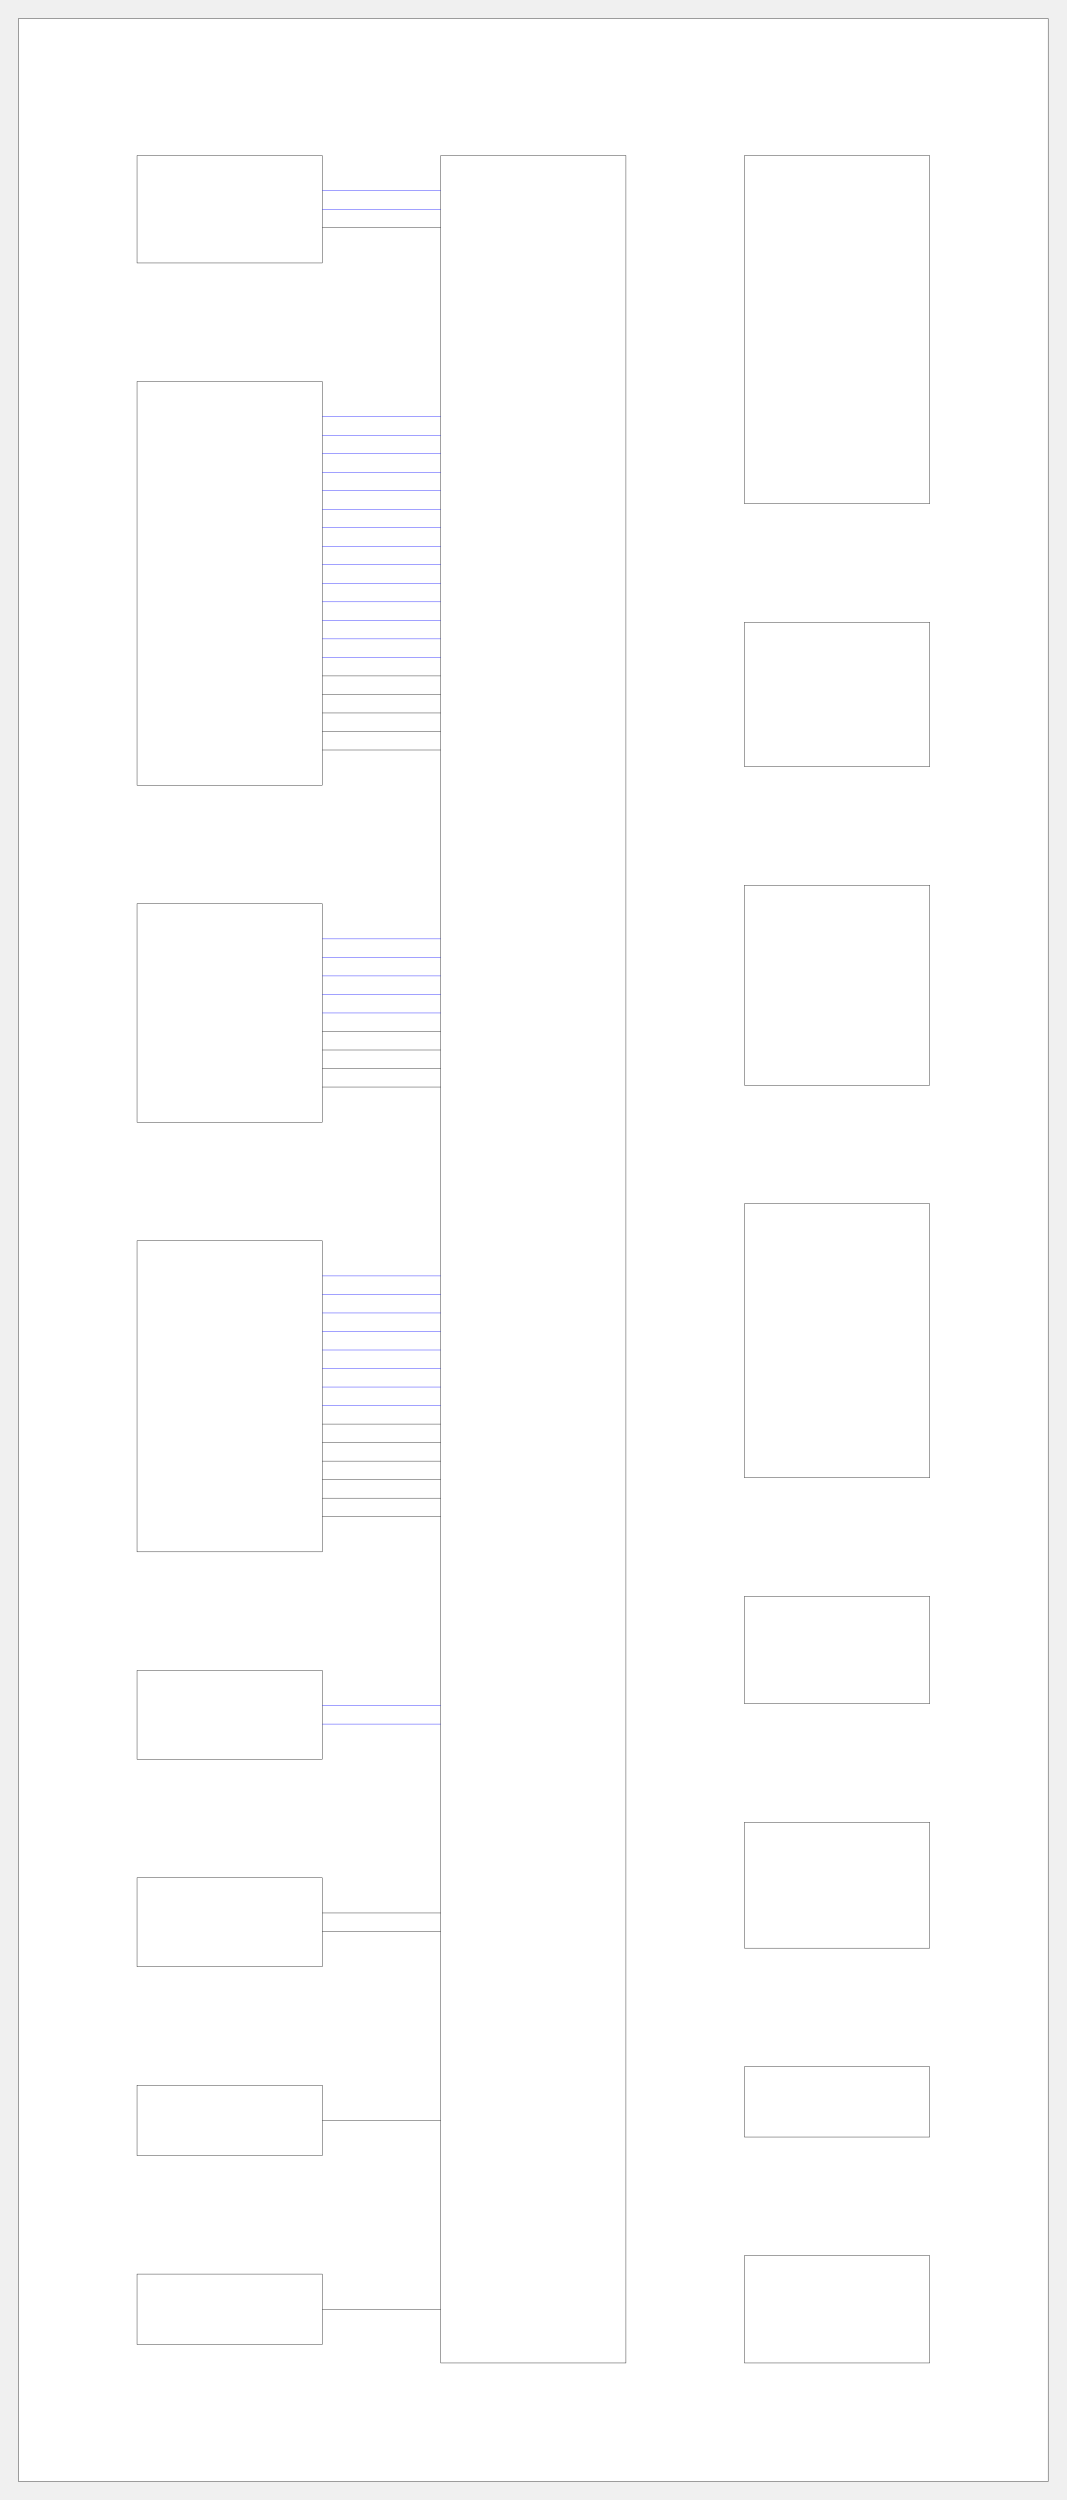
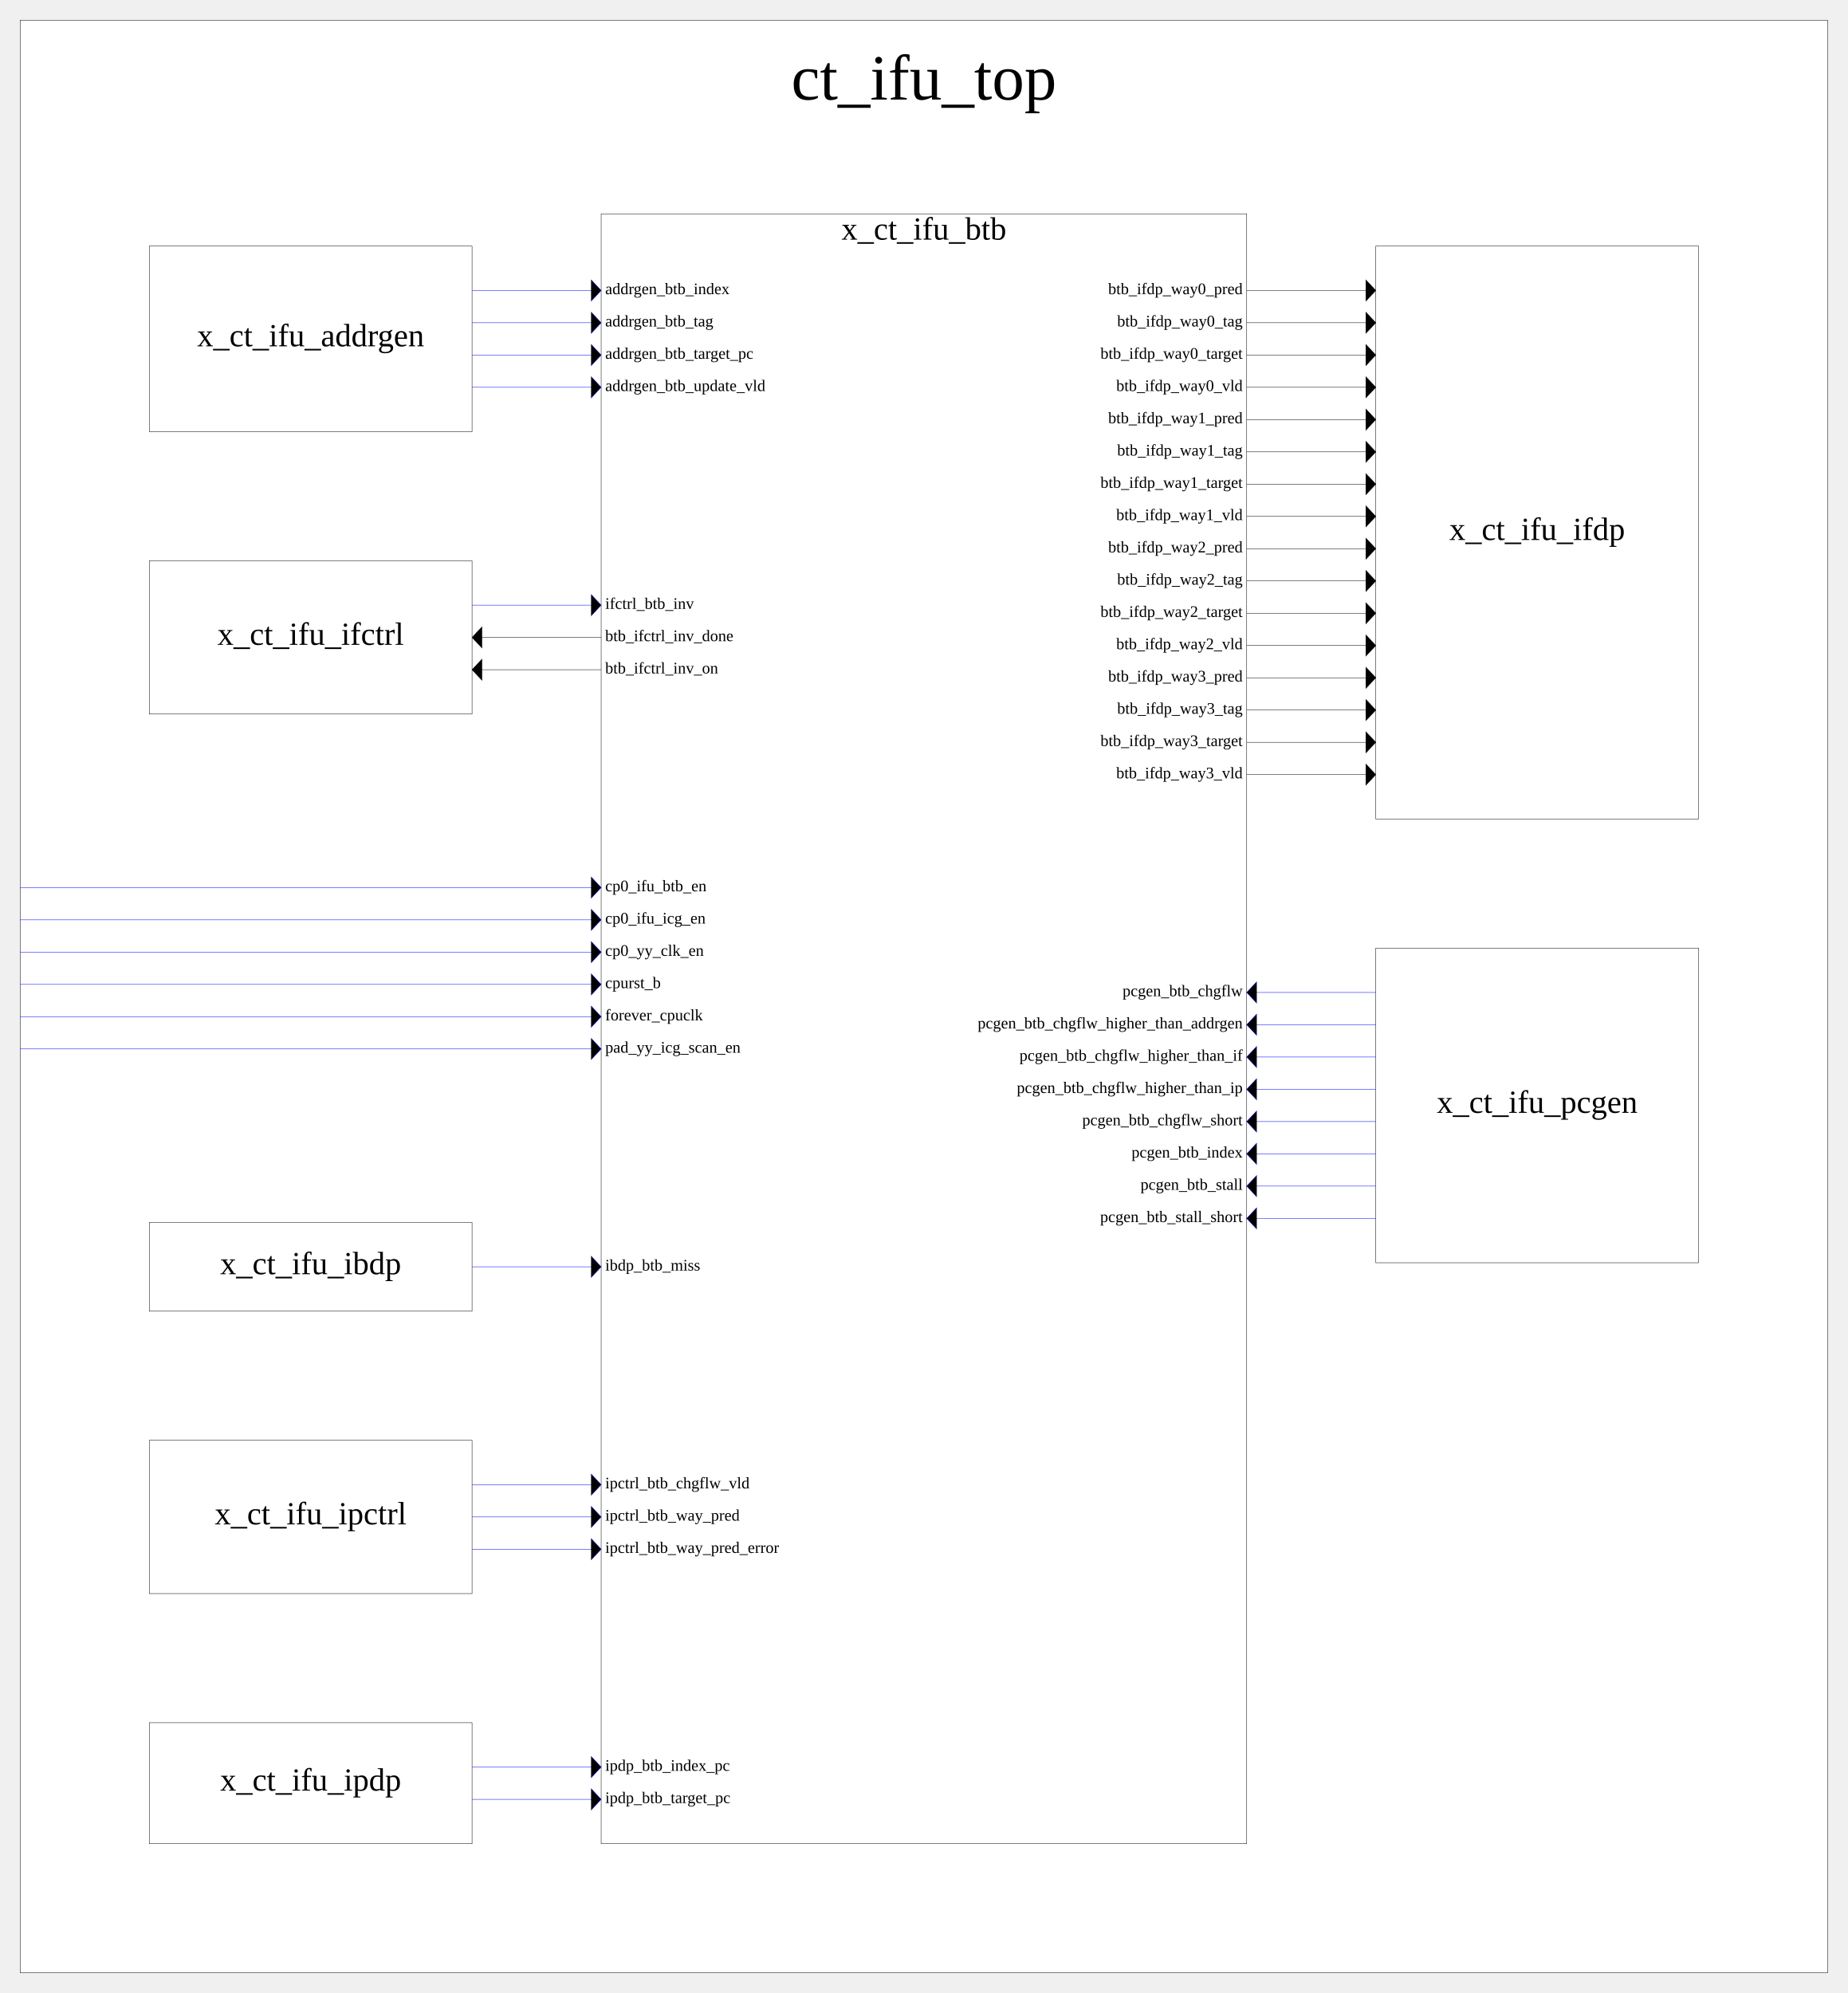
- <svg xmlns="http://www.w3.org/2000/svg" width="2880" height="6750" viewBox="0 0 2880 6750">
+ <svg xmlns="http://www.w3.org/2000/svg" width="4580" height="4940" viewBox="0 0 4580 4940">
  <defs>
</defs>
-   <rect x="50" y="50" width="2780" height="6650" fill="white" stroke="black" />
-   <rect x="1190" y="420" width="500" height="5960" fill="white" stroke="black" />
-   <rect x="370" y="420" width="500" height="290" fill="white" stroke="black" />
-   <path d="M870,515.0 L1190,515.0" stroke="blue" />
-   <path d="M870,565.0 L1190,565.0" stroke="blue" />
-   <path d="M870,615.0 L1190,615.0" stroke="black" />
-   <rect x="370" y="1030" width="500" height="1090" fill="white" stroke="black" />
-   <path d="M870,1125.0 L1190,1125.0" stroke="blue" />
-   <path d="M870,1175.0 L1190,1175.0" stroke="blue" />
-   <path d="M870,1225.0 L1190,1225.0" stroke="blue" />
-   <path d="M870,1275.0 L1190,1275.0" stroke="blue" />
-   <path d="M870,1325.0 L1190,1325.0" stroke="blue" />
-   <path d="M870,1375.0 L1190,1375.0" stroke="blue" />
-   <path d="M870,1425.0 L1190,1425.0" stroke="blue" />
-   <path d="M870,1475.0 L1190,1475.0" stroke="blue" />
-   <path d="M870,1525.0 L1190,1525.0" stroke="blue" />
-   <path d="M870,1575.0 L1190,1575.0" stroke="blue" />
-   <path d="M870,1625.0 L1190,1625.0" stroke="blue" />
-   <path d="M870,1675.0 L1190,1675.0" stroke="blue" />
-   <path d="M870,1725.0 L1190,1725.0" stroke="blue" />
-   <path d="M870,1775.0 L1190,1775.0" stroke="blue" />
-   <path d="M870,1825.0 L1190,1825.0" stroke="black" />
-   <path d="M870,1875.0 L1190,1875.0" stroke="black" />
-   <path d="M870,1925.0 L1190,1925.0" stroke="black" />
-   <path d="M870,1975.0 L1190,1975.0" stroke="black" />
-   <path d="M870,2025.0 L1190,2025.0" stroke="black" />
-   <rect x="370" y="2440" width="500" height="590" fill="white" stroke="black" />
-   <path d="M870,2535.0 L1190,2535.0" stroke="blue" />
-   <path d="M870,2585.0 L1190,2585.0" stroke="blue" />
-   <path d="M870,2635.0 L1190,2635.0" stroke="blue" />
-   <path d="M870,2685.0 L1190,2685.0" stroke="blue" />
-   <path d="M870,2735.0 L1190,2735.0" stroke="blue" />
-   <path d="M870,2785.0 L1190,2785.0" stroke="black" />
-   <path d="M870,2835.0 L1190,2835.0" stroke="black" />
-   <path d="M870,2885.0 L1190,2885.0" stroke="black" />
-   <path d="M870,2935.0 L1190,2935.0" stroke="black" />
-   <rect x="370" y="3350" width="500" height="840" fill="white" stroke="black" />
-   <path d="M870,3445.0 L1190,3445.0" stroke="blue" />
-   <path d="M870,3495.0 L1190,3495.0" stroke="blue" />
-   <path d="M870,3545.0 L1190,3545.0" stroke="blue" />
-   <path d="M870,3595.0 L1190,3595.0" stroke="blue" />
-   <path d="M870,3645.0 L1190,3645.0" stroke="blue" />
-   <path d="M870,3695.0 L1190,3695.0" stroke="blue" />
-   <path d="M870,3745.0 L1190,3745.0" stroke="blue" />
-   <path d="M870,3795.0 L1190,3795.0" stroke="blue" />
-   <path d="M870,3845.0 L1190,3845.0" stroke="black" />
-   <path d="M870,3895.0 L1190,3895.0" stroke="black" />
-   <path d="M870,3945.0 L1190,3945.0" stroke="black" />
-   <path d="M870,3995.0 L1190,3995.0" stroke="black" />
-   <path d="M870,4045.0 L1190,4045.0" stroke="black" />
-   <path d="M870,4095.0 L1190,4095.0" stroke="black" />
-   <rect x="370" y="4510" width="500" height="240" fill="white" stroke="black" />
-   <path d="M870,4605.0 L1190,4605.0" stroke="blue" />
-   <path d="M870,4655.0 L1190,4655.0" stroke="blue" />
-   <rect x="370" y="5070" width="500" height="240" fill="white" stroke="black" />
-   <path d="M870,5165.0 L1190,5165.0" stroke="black" />
-   <path d="M870,5215.0 L1190,5215.0" stroke="black" />
-   <rect x="370" y="5630" width="500" height="190" fill="white" stroke="black" />
-   <path d="M870,5725.0 L1190,5725.0" stroke="black" />
-   <rect x="370" y="6140" width="500" height="190" fill="white" stroke="black" />
-   <path d="M870,6235.0 L1190,6235.0" stroke="black" />
-   <rect x="2010" y="420" width="500" height="940" fill="white" stroke="black" />
-   <rect x="2010" y="1680" width="500" height="390" fill="white" stroke="black" />
-   <rect x="2010" y="2390" width="500" height="540" fill="white" stroke="black" />
-   <rect x="2010" y="3250" width="500" height="740" fill="white" stroke="black" />
-   <rect x="2010" y="4310" width="500" height="290" fill="white" stroke="black" />
-   <rect x="2010" y="4920" width="500" height="340" fill="white" stroke="black" />
-   <rect x="2010" y="5580" width="500" height="190" fill="white" stroke="black" />
-   <rect x="2010" y="6090" width="500" height="290" fill="white" stroke="black" />
+   <rect x="50" y="50" width="4480" height="4840" fill="white" stroke="black" />
+   <text x="2290.0" y="210" font-size="160" text-anchor="middle" dominant-baseline="middle">ct_ifu_top</text>
+   <rect x="1490" y="530" width="1600" height="4040" fill="white" stroke="black" />
+   <text x="2290.0" y="540" font-size="80" text-anchor="middle" dominant-baseline="hanging">x_ct_ifu_btb</text>
+   <rect x="370" y="610" width="800" height="460" fill="white" stroke="black" />
+   <text x="770.0" y="840.0" font-size="80" text-anchor="middle" dominant-baseline="middle">x_ct_ifu_addrgen</text>
+   <path d="M1170,720.0 L1490,720.0" stroke="blue" />
+   <path d="M1465.0,693.333 L1490,720.0 L1465.0,746.667" stroke="blue" />
+   <text x="1500" y="720.0" font-size="40.0" text-anchor="start" dominant-baseline="middle">addrgen_btb_index</text>
+   <path d="M1170,800.0 L1490,800.0" stroke="blue" />
+   <path d="M1465.0,773.333 L1490,800.0 L1465.0,826.667" stroke="blue" />
+   <text x="1500" y="800.0" font-size="40.0" text-anchor="start" dominant-baseline="middle">addrgen_btb_tag</text>
+   <path d="M1170,880.0 L1490,880.0" stroke="blue" />
+   <path d="M1465.0,853.333 L1490,880.0 L1465.0,906.667" stroke="blue" />
+   <text x="1500" y="880.0" font-size="40.0" text-anchor="start" dominant-baseline="middle">addrgen_btb_target_pc</text>
+   <path d="M1170,960.0 L1490,960.0" stroke="blue" />
+   <path d="M1465.0,933.333 L1490,960.0 L1465.0,986.667" stroke="blue" />
+   <text x="1500" y="960.0" font-size="40.0" text-anchor="start" dominant-baseline="middle">addrgen_btb_update_vld</text>
+   <rect x="370" y="1390" width="800" height="380" fill="white" stroke="black" />
+   <text x="770.0" y="1580.0" font-size="80" text-anchor="middle" dominant-baseline="middle">x_ct_ifu_ifctrl</text>
+   <path d="M1170,1500.0 L1490,1500.0" stroke="blue" />
+   <path d="M1465.0,1473.333 L1490,1500.0 L1465.0,1526.667" stroke="blue" />
+   <text x="1500" y="1500.0" font-size="40.0" text-anchor="start" dominant-baseline="middle">ifctrl_btb_inv</text>
+   <path d="M1170,1580.0 L1490,1580.0" stroke="black" />
+   <path d="M1195.0,1606.667 L1170,1580.0 L1195.0,1553.333" stroke="black" />
+   <text x="1500" y="1580.0" font-size="40.0" text-anchor="start" dominant-baseline="middle">btb_ifctrl_inv_done</text>
+   <path d="M1170,1660.0 L1490,1660.0" stroke="black" />
+   <path d="M1195.0,1686.667 L1170,1660.0 L1195.0,1633.333" stroke="black" />
+   <text x="1500" y="1660.0" font-size="40.0" text-anchor="start" dominant-baseline="middle">btb_ifctrl_inv_on</text>
+   <path d="M50,2200.0 L1490,2200.0" stroke="blue" />
+   <path d="M1465.0,2173.333 L1490,2200.0 L1465.0,2226.667" stroke="blue" />
+   <text x="1500" y="2200.0" font-size="40.0" text-anchor="start" dominant-baseline="middle">cp0_ifu_btb_en</text>
+   <path d="M50,2280.0 L1490,2280.0" stroke="blue" />
+   <path d="M1465.0,2253.333 L1490,2280.0 L1465.0,2306.667" stroke="blue" />
+   <text x="1500" y="2280.0" font-size="40.0" text-anchor="start" dominant-baseline="middle">cp0_ifu_icg_en</text>
+   <path d="M50,2360.0 L1490,2360.0" stroke="blue" />
+   <path d="M1465.0,2333.333 L1490,2360.0 L1465.0,2386.667" stroke="blue" />
+   <text x="1500" y="2360.0" font-size="40.0" text-anchor="start" dominant-baseline="middle">cp0_yy_clk_en</text>
+   <path d="M50,2440.0 L1490,2440.0" stroke="blue" />
+   <path d="M1465.0,2413.333 L1490,2440.0 L1465.0,2466.667" stroke="blue" />
+   <text x="1500" y="2440.0" font-size="40.0" text-anchor="start" dominant-baseline="middle">cpurst_b</text>
+   <path d="M50,2520.0 L1490,2520.0" stroke="blue" />
+   <path d="M1465.0,2493.333 L1490,2520.0 L1465.0,2546.667" stroke="blue" />
+   <text x="1500" y="2520.0" font-size="40.0" text-anchor="start" dominant-baseline="middle">forever_cpuclk</text>
+   <path d="M50,2600.0 L1490,2600.0" stroke="blue" />
+   <path d="M1465.0,2573.333 L1490,2600.0 L1465.0,2626.667" stroke="blue" />
+   <text x="1500" y="2600.0" font-size="40.0" text-anchor="start" dominant-baseline="middle">pad_yy_icg_scan_en</text>
+   <rect x="370" y="3030" width="800" height="220" fill="white" stroke="black" />
+   <text x="770.0" y="3140.0" font-size="80" text-anchor="middle" dominant-baseline="middle">x_ct_ifu_ibdp</text>
+   <path d="M1170,3140.0 L1490,3140.0" stroke="blue" />
+   <path d="M1465.0,3113.333 L1490,3140.0 L1465.0,3166.667" stroke="blue" />
+   <text x="1500" y="3140.0" font-size="40.0" text-anchor="start" dominant-baseline="middle">ibdp_btb_miss</text>
+   <rect x="370" y="3570" width="800" height="380" fill="white" stroke="black" />
+   <text x="770.0" y="3760.0" font-size="80" text-anchor="middle" dominant-baseline="middle">x_ct_ifu_ipctrl</text>
+   <path d="M1170,3680.0 L1490,3680.0" stroke="blue" />
+   <path d="M1465.0,3653.333 L1490,3680.0 L1465.0,3706.667" stroke="blue" />
+   <text x="1500" y="3680.0" font-size="40.0" text-anchor="start" dominant-baseline="middle">ipctrl_btb_chgflw_vld</text>
+   <path d="M1170,3760.0 L1490,3760.0" stroke="blue" />
+   <path d="M1465.0,3733.333 L1490,3760.0 L1465.0,3786.667" stroke="blue" />
+   <text x="1500" y="3760.0" font-size="40.0" text-anchor="start" dominant-baseline="middle">ipctrl_btb_way_pred</text>
+   <path d="M1170,3840.0 L1490,3840.0" stroke="blue" />
+   <path d="M1465.0,3813.333 L1490,3840.0 L1465.0,3866.667" stroke="blue" />
+   <text x="1500" y="3840.0" font-size="40.0" text-anchor="start" dominant-baseline="middle">ipctrl_btb_way_pred_error</text>
+   <rect x="370" y="4270" width="800" height="300" fill="white" stroke="black" />
+   <text x="770.0" y="4420.0" font-size="80" text-anchor="middle" dominant-baseline="middle">x_ct_ifu_ipdp</text>
+   <path d="M1170,4380.0 L1490,4380.0" stroke="blue" />
+   <path d="M1465.0,4353.333 L1490,4380.0 L1465.0,4406.667" stroke="blue" />
+   <text x="1500" y="4380.0" font-size="40.0" text-anchor="start" dominant-baseline="middle">ipdp_btb_index_pc</text>
+   <path d="M1170,4460.0 L1490,4460.0" stroke="blue" />
+   <path d="M1465.0,4433.333 L1490,4460.0 L1465.0,4486.667" stroke="blue" />
+   <text x="1500" y="4460.0" font-size="40.0" text-anchor="start" dominant-baseline="middle">ipdp_btb_target_pc</text>
+   <rect x="3410" y="610" width="800" height="1420" fill="white" stroke="black" />
+   <text x="3810.0" y="1320.0" font-size="80" text-anchor="middle" dominant-baseline="middle">x_ct_ifu_ifdp</text>
+   <path d="M3410,720.0 L3090,720.0" stroke="black" />
+   <path d="M3385.0,693.333 L3410,720.0 L3385.0,746.667" stroke="black" />
+   <text x="3080" y="720.0" font-size="40.0" text-anchor="end" dominant-baseline="middle">btb_ifdp_way0_pred</text>
+   <path d="M3410,800.0 L3090,800.0" stroke="black" />
+   <path d="M3385.0,773.333 L3410,800.0 L3385.0,826.667" stroke="black" />
+   <text x="3080" y="800.0" font-size="40.0" text-anchor="end" dominant-baseline="middle">btb_ifdp_way0_tag</text>
+   <path d="M3410,880.0 L3090,880.0" stroke="black" />
+   <path d="M3385.0,853.333 L3410,880.0 L3385.0,906.667" stroke="black" />
+   <text x="3080" y="880.0" font-size="40.0" text-anchor="end" dominant-baseline="middle">btb_ifdp_way0_target</text>
+   <path d="M3410,960.0 L3090,960.0" stroke="black" />
+   <path d="M3385.0,933.333 L3410,960.0 L3385.0,986.667" stroke="black" />
+   <text x="3080" y="960.0" font-size="40.0" text-anchor="end" dominant-baseline="middle">btb_ifdp_way0_vld</text>
+   <path d="M3410,1040.0 L3090,1040.0" stroke="black" />
+   <path d="M3385.0,1013.333 L3410,1040.0 L3385.0,1066.667" stroke="black" />
+   <text x="3080" y="1040.0" font-size="40.0" text-anchor="end" dominant-baseline="middle">btb_ifdp_way1_pred</text>
+   <path d="M3410,1120.0 L3090,1120.0" stroke="black" />
+   <path d="M3385.0,1093.333 L3410,1120.0 L3385.0,1146.667" stroke="black" />
+   <text x="3080" y="1120.0" font-size="40.0" text-anchor="end" dominant-baseline="middle">btb_ifdp_way1_tag</text>
+   <path d="M3410,1200.0 L3090,1200.0" stroke="black" />
+   <path d="M3385.0,1173.333 L3410,1200.0 L3385.0,1226.667" stroke="black" />
+   <text x="3080" y="1200.0" font-size="40.0" text-anchor="end" dominant-baseline="middle">btb_ifdp_way1_target</text>
+   <path d="M3410,1280.0 L3090,1280.0" stroke="black" />
+   <path d="M3385.0,1253.333 L3410,1280.0 L3385.0,1306.667" stroke="black" />
+   <text x="3080" y="1280.0" font-size="40.0" text-anchor="end" dominant-baseline="middle">btb_ifdp_way1_vld</text>
+   <path d="M3410,1360.0 L3090,1360.0" stroke="black" />
+   <path d="M3385.0,1333.333 L3410,1360.0 L3385.0,1386.667" stroke="black" />
+   <text x="3080" y="1360.0" font-size="40.0" text-anchor="end" dominant-baseline="middle">btb_ifdp_way2_pred</text>
+   <path d="M3410,1440.0 L3090,1440.0" stroke="black" />
+   <path d="M3385.0,1413.333 L3410,1440.0 L3385.0,1466.667" stroke="black" />
+   <text x="3080" y="1440.0" font-size="40.0" text-anchor="end" dominant-baseline="middle">btb_ifdp_way2_tag</text>
+   <path d="M3410,1520.0 L3090,1520.0" stroke="black" />
+   <path d="M3385.0,1493.333 L3410,1520.0 L3385.0,1546.667" stroke="black" />
+   <text x="3080" y="1520.0" font-size="40.0" text-anchor="end" dominant-baseline="middle">btb_ifdp_way2_target</text>
+   <path d="M3410,1600.0 L3090,1600.0" stroke="black" />
+   <path d="M3385.0,1573.333 L3410,1600.0 L3385.0,1626.667" stroke="black" />
+   <text x="3080" y="1600.0" font-size="40.0" text-anchor="end" dominant-baseline="middle">btb_ifdp_way2_vld</text>
+   <path d="M3410,1680.0 L3090,1680.0" stroke="black" />
+   <path d="M3385.0,1653.333 L3410,1680.0 L3385.0,1706.667" stroke="black" />
+   <text x="3080" y="1680.0" font-size="40.0" text-anchor="end" dominant-baseline="middle">btb_ifdp_way3_pred</text>
+   <path d="M3410,1760.0 L3090,1760.0" stroke="black" />
+   <path d="M3385.0,1733.333 L3410,1760.0 L3385.0,1786.667" stroke="black" />
+   <text x="3080" y="1760.0" font-size="40.0" text-anchor="end" dominant-baseline="middle">btb_ifdp_way3_tag</text>
+   <path d="M3410,1840.0 L3090,1840.0" stroke="black" />
+   <path d="M3385.0,1813.333 L3410,1840.0 L3385.0,1866.667" stroke="black" />
+   <text x="3080" y="1840.0" font-size="40.0" text-anchor="end" dominant-baseline="middle">btb_ifdp_way3_target</text>
+   <path d="M3410,1920.0 L3090,1920.0" stroke="black" />
+   <path d="M3385.0,1893.333 L3410,1920.0 L3385.0,1946.667" stroke="black" />
+   <text x="3080" y="1920.0" font-size="40.0" text-anchor="end" dominant-baseline="middle">btb_ifdp_way3_vld</text>
+   <rect x="3410" y="2350" width="800" height="780" fill="white" stroke="black" />
+   <text x="3810.0" y="2740.0" font-size="80" text-anchor="middle" dominant-baseline="middle">x_ct_ifu_pcgen</text>
+   <path d="M3410,2460.0 L3090,2460.0" stroke="blue" />
+   <path d="M3115.0,2486.667 L3090,2460.0 L3115.0,2433.333" stroke="blue" />
+   <text x="3080" y="2460.0" font-size="40.0" text-anchor="end" dominant-baseline="middle">pcgen_btb_chgflw</text>
+   <path d="M3410,2540.0 L3090,2540.0" stroke="blue" />
+   <path d="M3115.0,2566.667 L3090,2540.0 L3115.0,2513.333" stroke="blue" />
+   <text x="3080" y="2540.0" font-size="40.0" text-anchor="end" dominant-baseline="middle">pcgen_btb_chgflw_higher_than_addrgen</text>
+   <path d="M3410,2620.0 L3090,2620.0" stroke="blue" />
+   <path d="M3115.0,2646.667 L3090,2620.0 L3115.0,2593.333" stroke="blue" />
+   <text x="3080" y="2620.0" font-size="40.0" text-anchor="end" dominant-baseline="middle">pcgen_btb_chgflw_higher_than_if</text>
+   <path d="M3410,2700.0 L3090,2700.0" stroke="blue" />
+   <path d="M3115.0,2726.667 L3090,2700.0 L3115.0,2673.333" stroke="blue" />
+   <text x="3080" y="2700.0" font-size="40.0" text-anchor="end" dominant-baseline="middle">pcgen_btb_chgflw_higher_than_ip</text>
+   <path d="M3410,2780.0 L3090,2780.0" stroke="blue" />
+   <path d="M3115.0,2806.667 L3090,2780.0 L3115.0,2753.333" stroke="blue" />
+   <text x="3080" y="2780.0" font-size="40.0" text-anchor="end" dominant-baseline="middle">pcgen_btb_chgflw_short</text>
+   <path d="M3410,2860.0 L3090,2860.0" stroke="blue" />
+   <path d="M3115.0,2886.667 L3090,2860.0 L3115.0,2833.333" stroke="blue" />
+   <text x="3080" y="2860.0" font-size="40.0" text-anchor="end" dominant-baseline="middle">pcgen_btb_index</text>
+   <path d="M3410,2940.0 L3090,2940.0" stroke="blue" />
+   <path d="M3115.0,2966.667 L3090,2940.0 L3115.0,2913.333" stroke="blue" />
+   <text x="3080" y="2940.0" font-size="40.0" text-anchor="end" dominant-baseline="middle">pcgen_btb_stall</text>
+   <path d="M3410,3020.0 L3090,3020.0" stroke="blue" />
+   <path d="M3115.0,3046.667 L3090,3020.0 L3115.0,2993.333" stroke="blue" />
+   <text x="3080" y="3020.0" font-size="40.0" text-anchor="end" dominant-baseline="middle">pcgen_btb_stall_short</text>
</svg>
